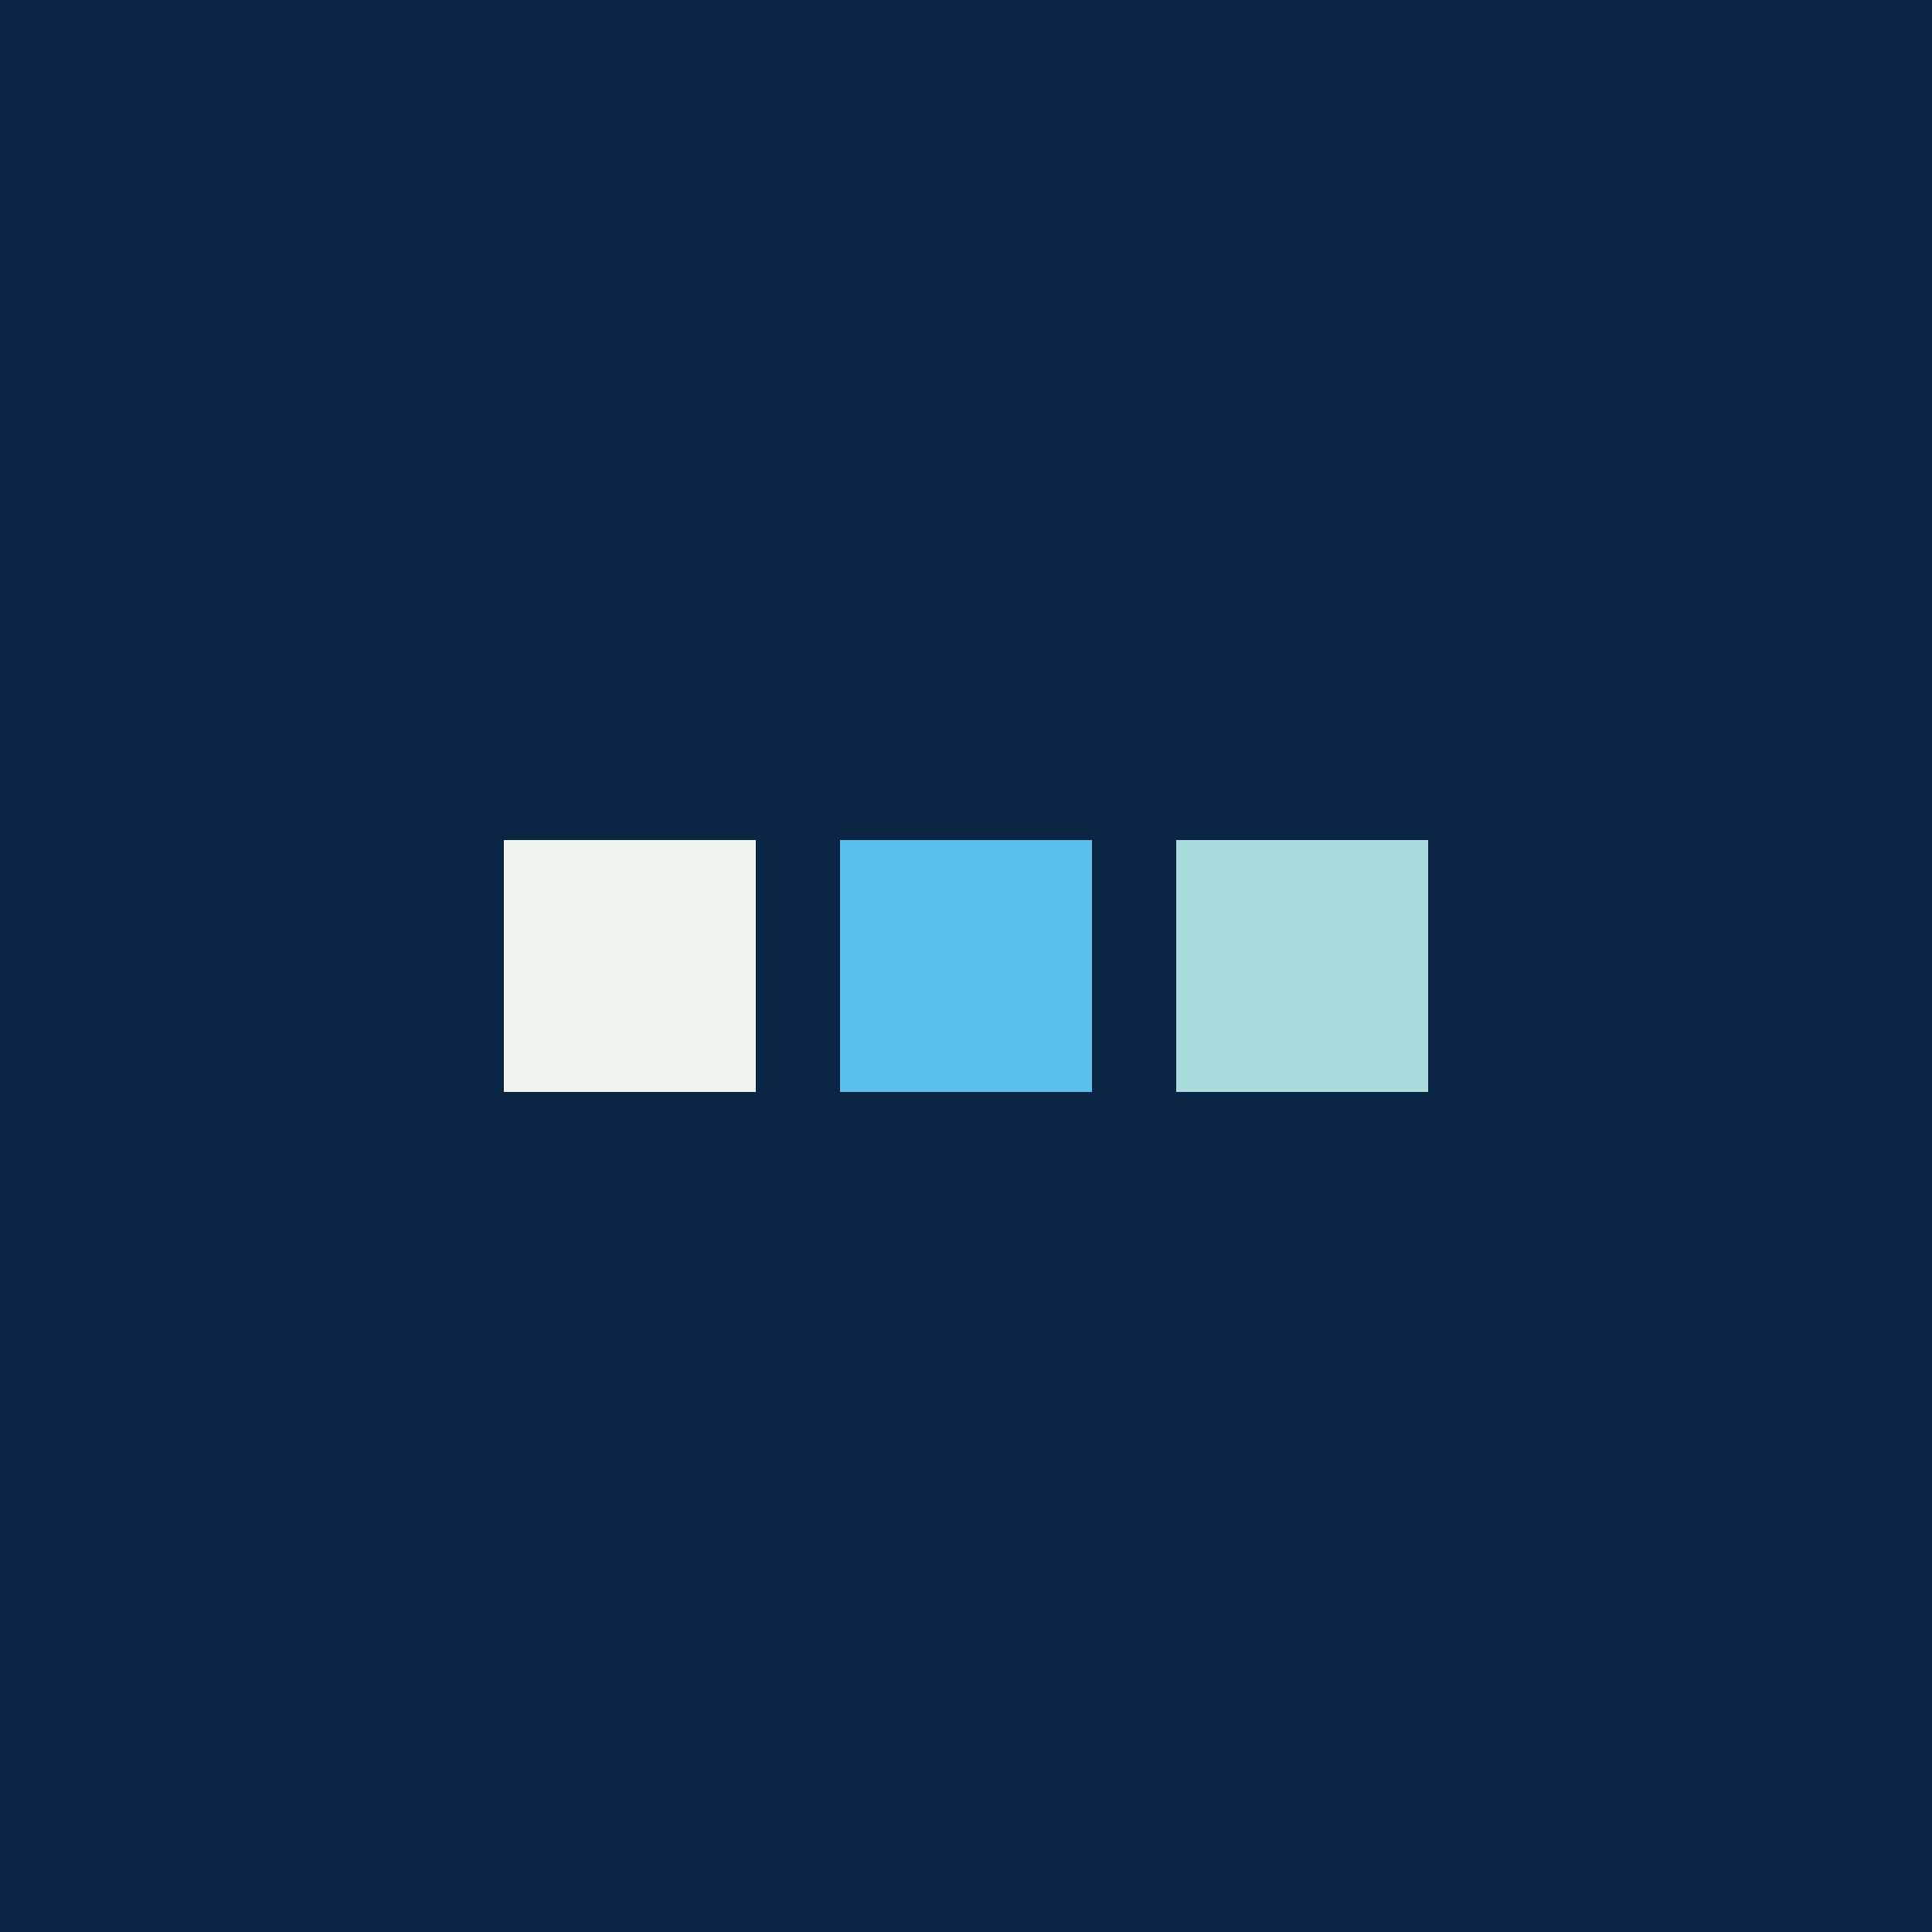
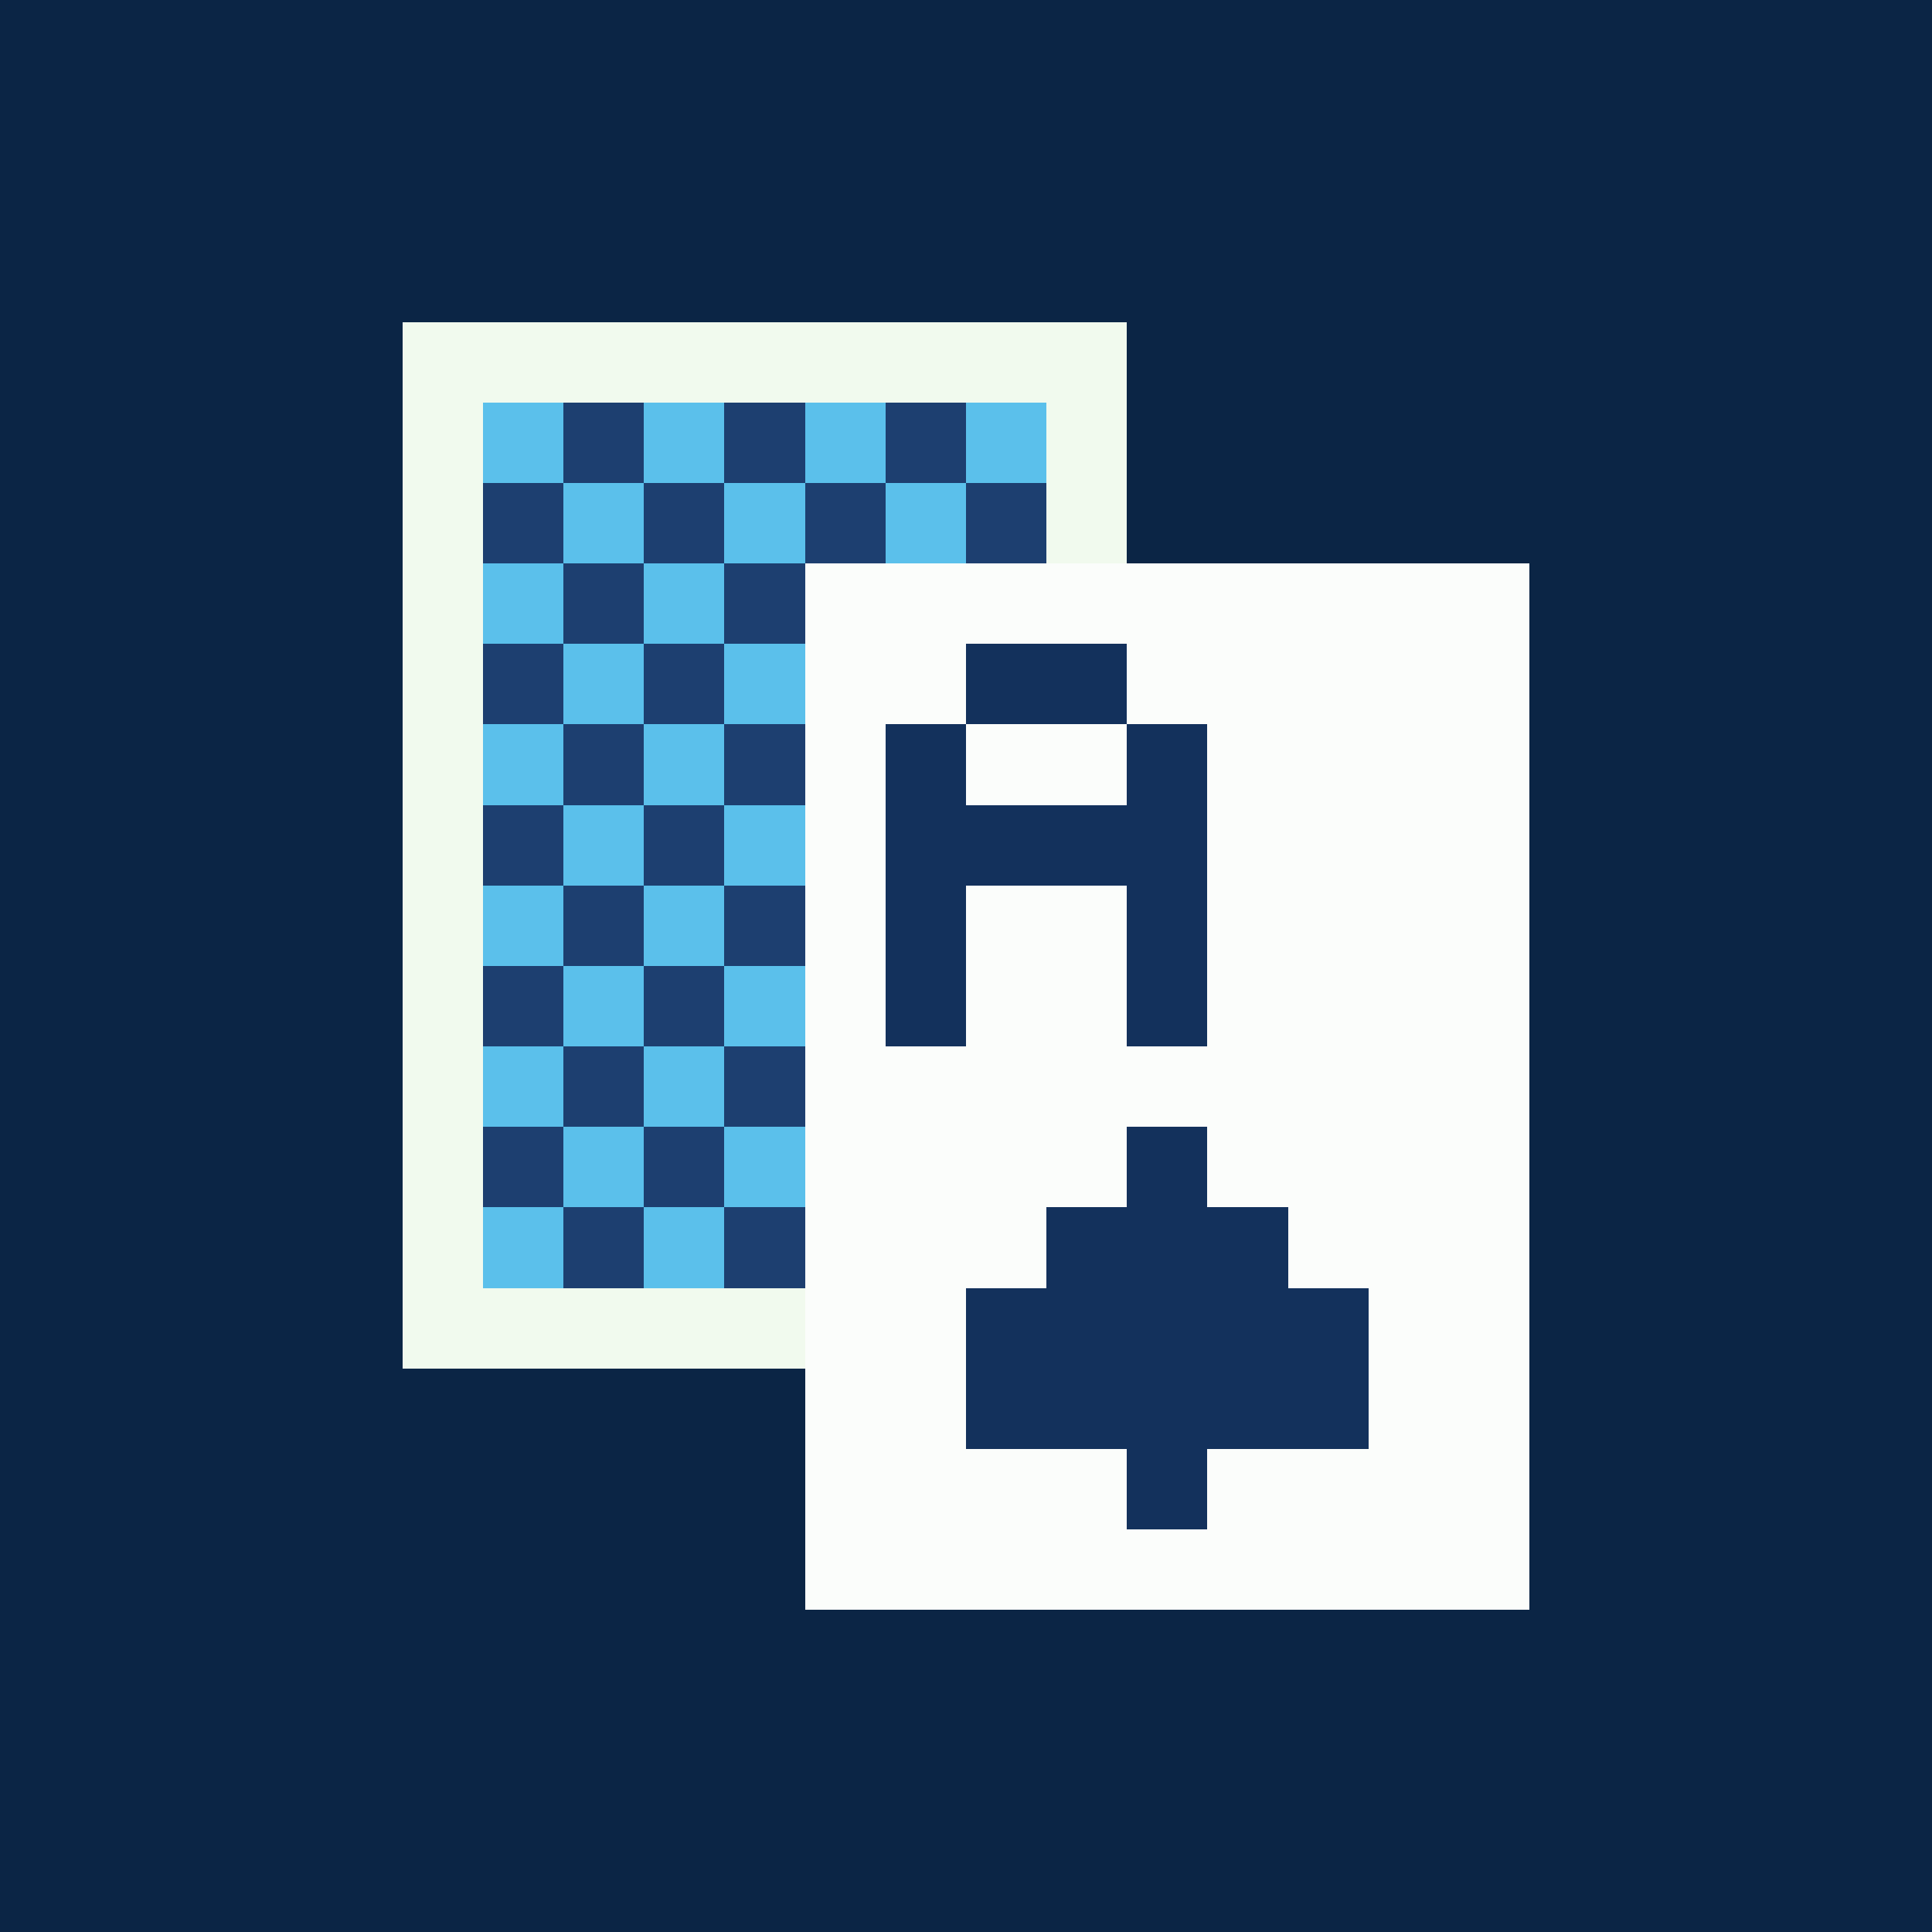
- <svg xmlns="http://www.w3.org/2000/svg" viewBox="0 0 23 23" shape-rendering="crispEdges">
-   <rect width="23" height="23" fill="#0b2545" />
-   <rect x="6" y="10" width="3" height="3" fill="#eef4ed" />
-   <rect x="10" y="10" width="3" height="3" fill="#5bc0eb" />
-   <rect x="14" y="10" width="3" height="3" fill="#a8dadc" />
+ <svg xmlns="http://www.w3.org/2000/svg" viewBox="0 0 24 24" shape-rendering="crispEdges">
+   <rect width="24" height="24" fill="#0b2545" />
+   <rect x="5" y="4" width="9" height="13" fill="#f1faee" />
+   <rect x="6" y="5" width="7" height="11" fill="#1d3f70" />
+   <rect x="6" y="5" width="1" height="1" fill="#5bc0eb" />
+   <rect x="8" y="5" width="1" height="1" fill="#5bc0eb" />
+   <rect x="10" y="5" width="1" height="1" fill="#5bc0eb" />
+   <rect x="12" y="5" width="1" height="1" fill="#5bc0eb" />
+   <rect x="7" y="6" width="1" height="1" fill="#5bc0eb" />
+   <rect x="9" y="6" width="1" height="1" fill="#5bc0eb" />
+   <rect x="11" y="6" width="1" height="1" fill="#5bc0eb" />
+   <rect x="6" y="7" width="1" height="1" fill="#5bc0eb" />
+   <rect x="8" y="7" width="1" height="1" fill="#5bc0eb" />
+   <rect x="10" y="7" width="1" height="1" fill="#5bc0eb" />
+   <rect x="12" y="7" width="1" height="1" fill="#5bc0eb" />
+   <rect x="7" y="8" width="1" height="1" fill="#5bc0eb" />
+   <rect x="9" y="8" width="1" height="1" fill="#5bc0eb" />
+   <rect x="11" y="8" width="1" height="1" fill="#5bc0eb" />
+   <rect x="6" y="9" width="1" height="1" fill="#5bc0eb" />
+   <rect x="8" y="9" width="1" height="1" fill="#5bc0eb" />
+   <rect x="10" y="9" width="1" height="1" fill="#5bc0eb" />
+   <rect x="12" y="9" width="1" height="1" fill="#5bc0eb" />
+   <rect x="7" y="10" width="1" height="1" fill="#5bc0eb" />
+   <rect x="9" y="10" width="1" height="1" fill="#5bc0eb" />
+   <rect x="11" y="10" width="1" height="1" fill="#5bc0eb" />
+   <rect x="6" y="11" width="1" height="1" fill="#5bc0eb" />
+   <rect x="8" y="11" width="1" height="1" fill="#5bc0eb" />
+   <rect x="10" y="11" width="1" height="1" fill="#5bc0eb" />
+   <rect x="12" y="11" width="1" height="1" fill="#5bc0eb" />
+   <rect x="7" y="12" width="1" height="1" fill="#5bc0eb" />
+   <rect x="9" y="12" width="1" height="1" fill="#5bc0eb" />
+   <rect x="11" y="12" width="1" height="1" fill="#5bc0eb" />
+   <rect x="6" y="13" width="1" height="1" fill="#5bc0eb" />
+   <rect x="8" y="13" width="1" height="1" fill="#5bc0eb" />
+   <rect x="10" y="13" width="1" height="1" fill="#5bc0eb" />
+   <rect x="12" y="13" width="1" height="1" fill="#5bc0eb" />
+   <rect x="7" y="14" width="1" height="1" fill="#5bc0eb" />
+   <rect x="9" y="14" width="1" height="1" fill="#5bc0eb" />
+   <rect x="11" y="14" width="1" height="1" fill="#5bc0eb" />
+   <rect x="6" y="15" width="1" height="1" fill="#5bc0eb" />
+   <rect x="8" y="15" width="1" height="1" fill="#5bc0eb" />
+   <rect x="10" y="15" width="1" height="1" fill="#5bc0eb" />
+   <rect x="12" y="15" width="1" height="1" fill="#5bc0eb" />
+   <rect x="10" y="7" width="9" height="13" fill="#fbfdfb" />
+   <rect x="12" y="8" width="2" height="1" fill="#13315c" />
+   <rect x="11" y="9" width="1" height="1" fill="#13315c" />
+   <rect x="14" y="9" width="1" height="1" fill="#13315c" />
+   <rect x="11" y="10" width="4" height="1" fill="#13315c" />
+   <rect x="11" y="11" width="1" height="1" fill="#13315c" />
+   <rect x="14" y="11" width="1" height="1" fill="#13315c" />
+   <rect x="11" y="12" width="1" height="1" fill="#13315c" />
+   <rect x="14" y="12" width="1" height="1" fill="#13315c" />
+   <rect x="14" y="14" width="1" height="1" fill="#13315c" />
+   <rect x="13" y="15" width="3" height="1" fill="#13315c" />
+   <rect x="12" y="16" width="5" height="1" fill="#13315c" />
+   <rect x="12" y="17" width="5" height="1" fill="#13315c" />
+   <rect x="14" y="18" width="1" height="1" fill="#13315c" />
</svg>
